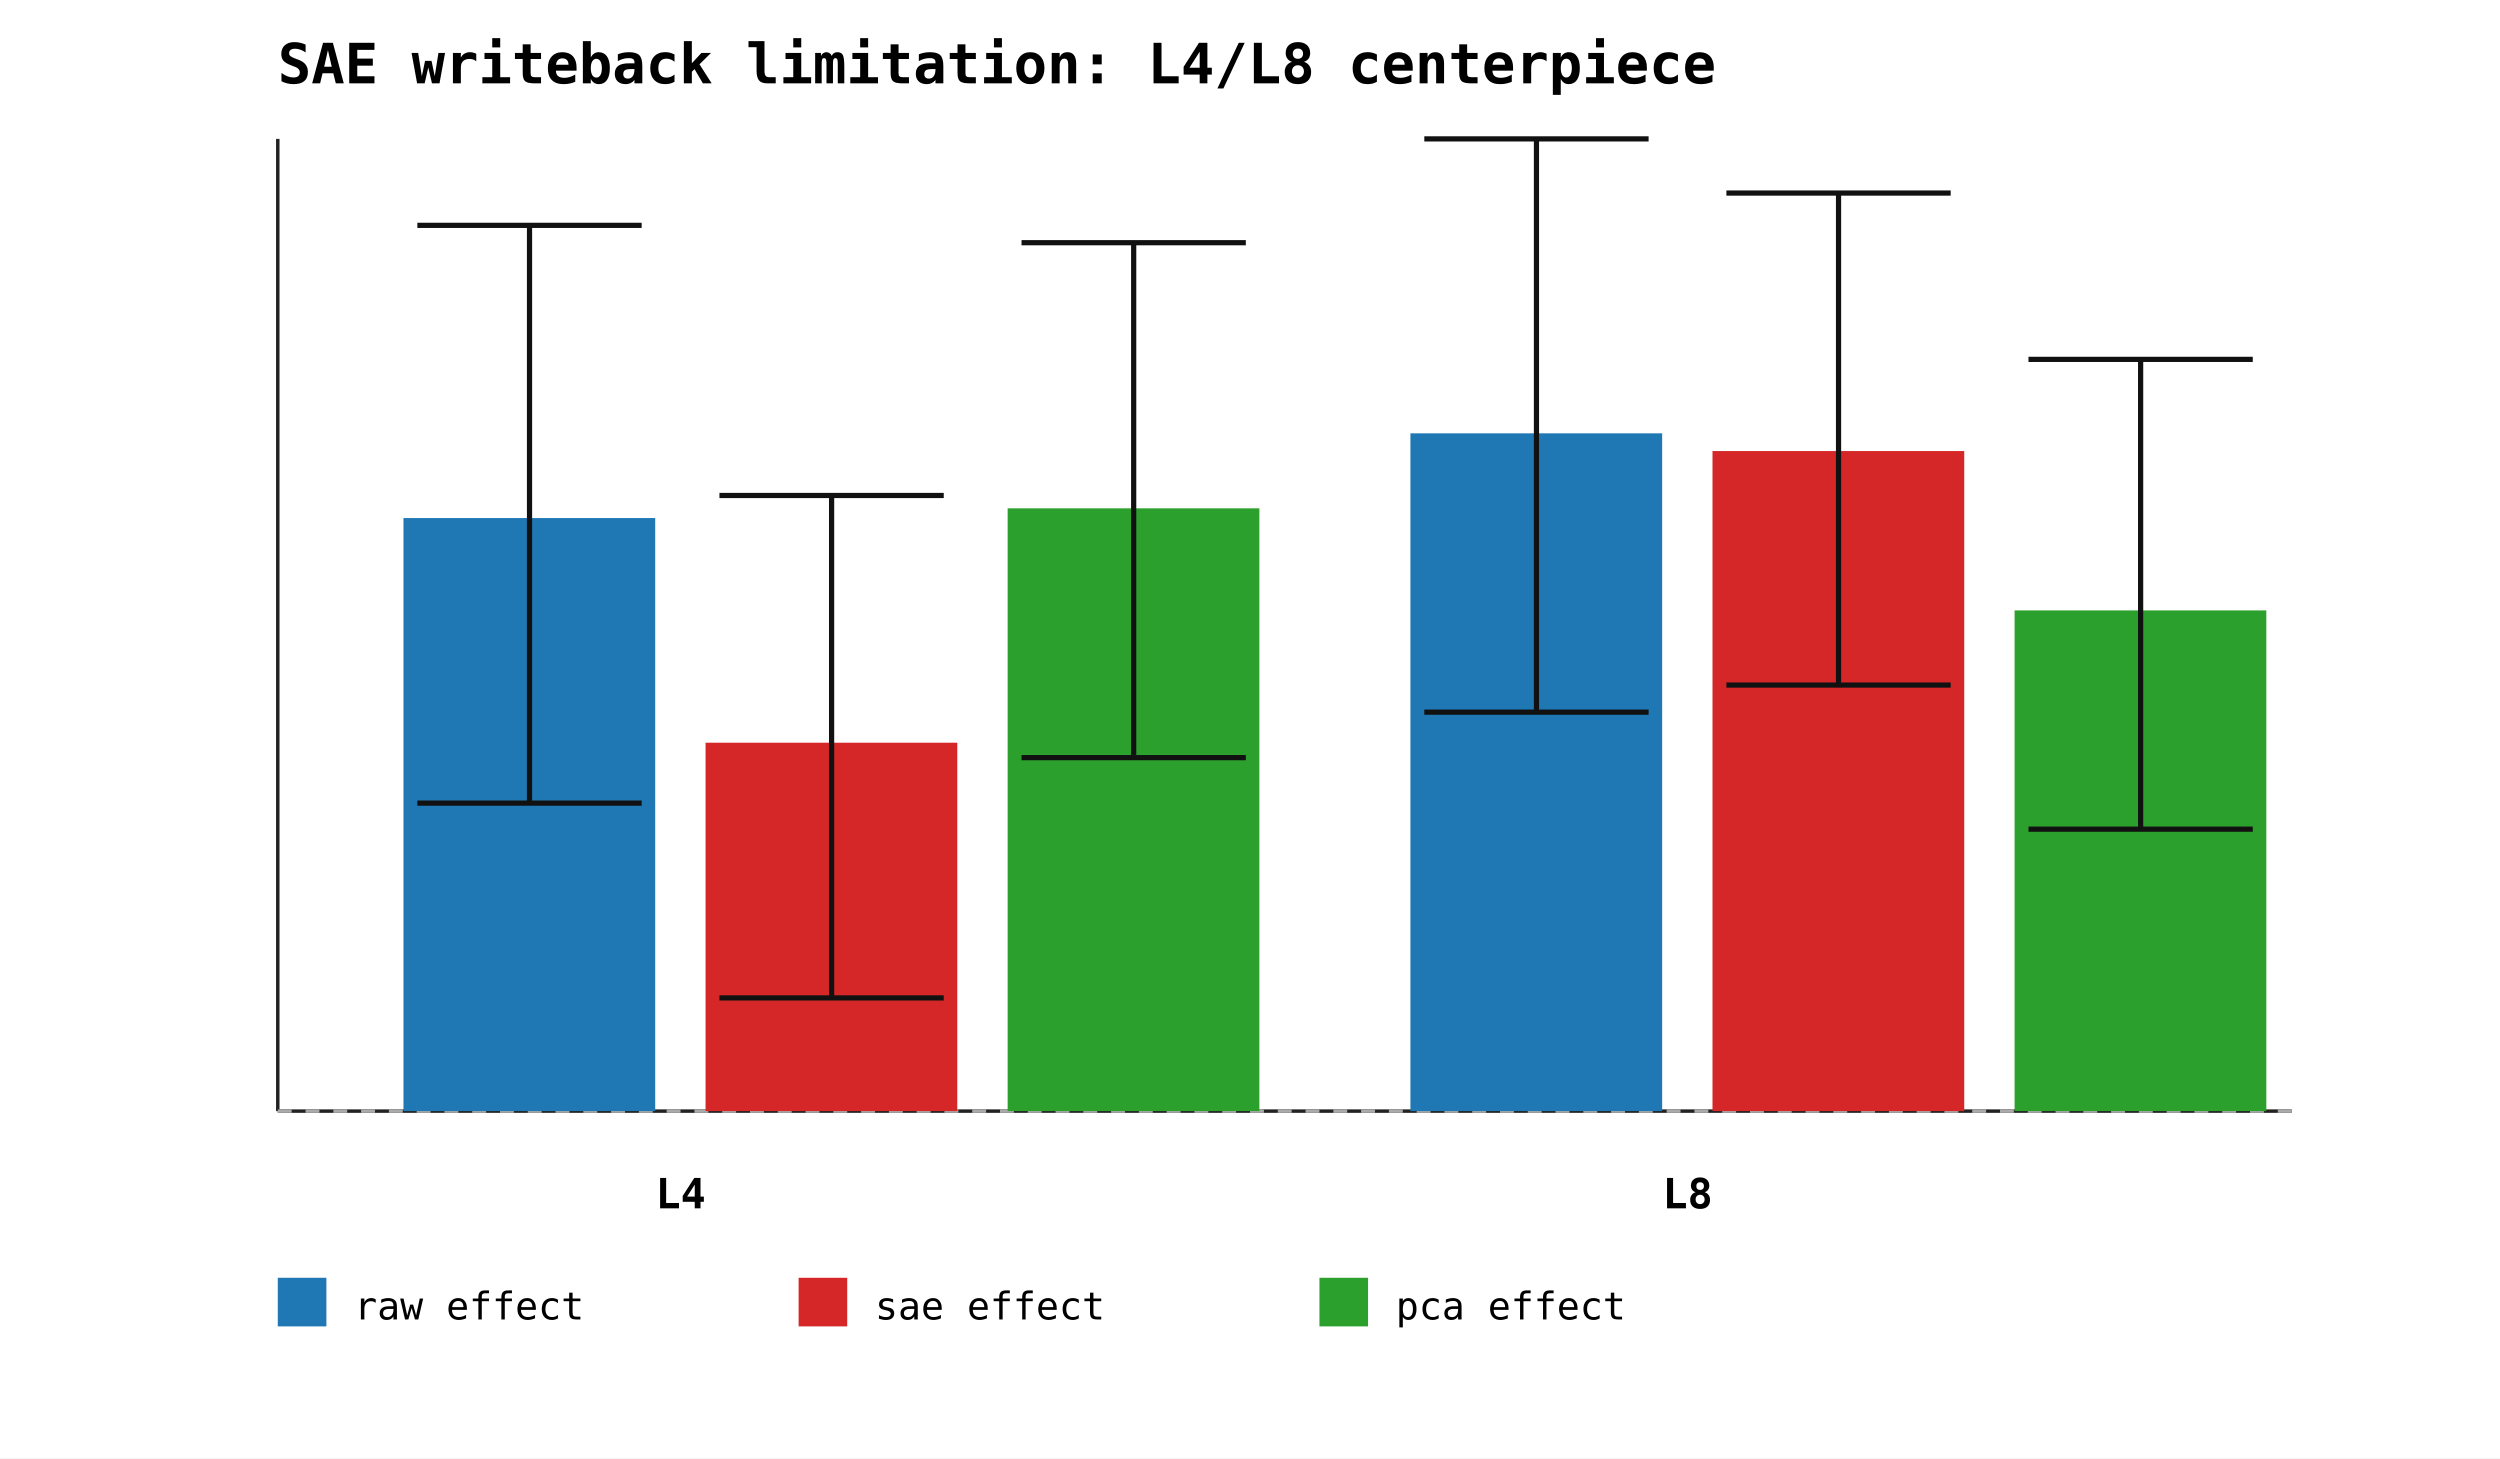
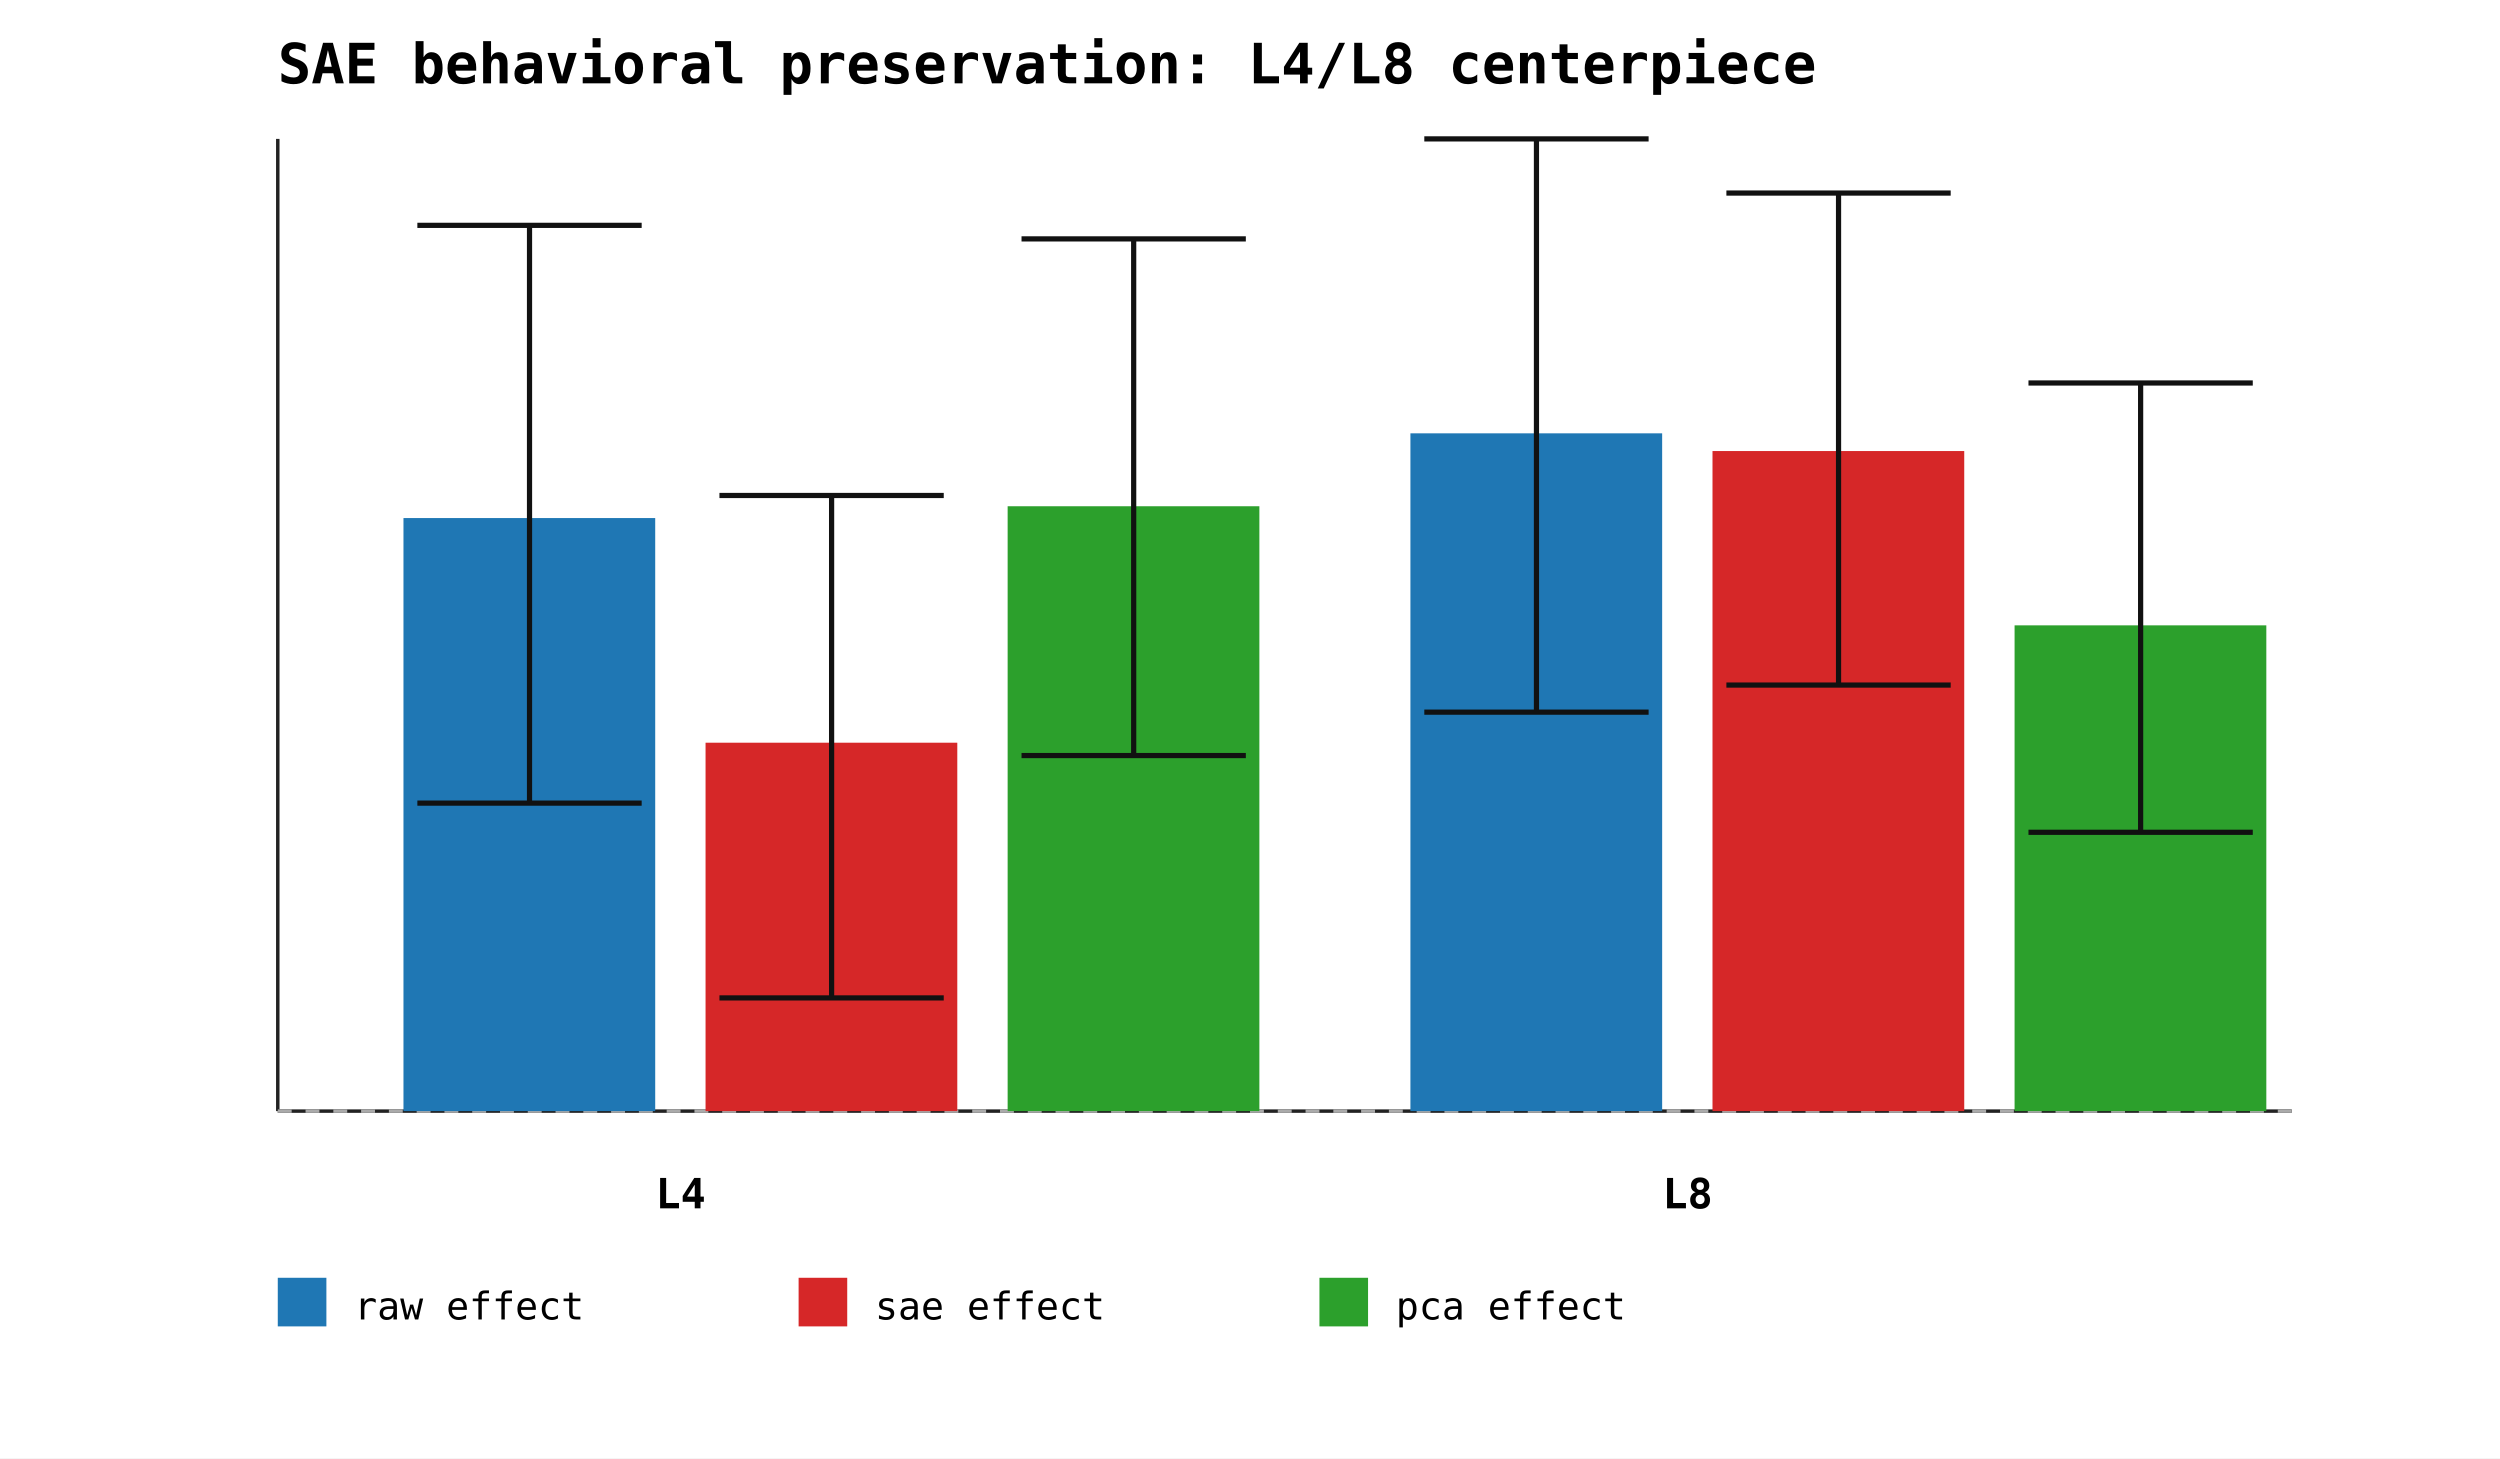
<svg xmlns="http://www.w3.org/2000/svg" width="720" height="420" viewBox="0 0 720 420">
  <rect width="100%" height="100%" fill="#ffffff" />
  <line x1="80" y1="40" x2="80" y2="320" stroke="#222222" stroke-width="1" />
  <line x1="80" y1="320" x2="660" y2="320" stroke="#222222" stroke-width="1" />
  <line x1="80" y1="320.0" x2="660" y2="320.0" stroke="#aaaaaa" stroke-width="1" stroke-dasharray="4 4" />
-   <text x="80.0" y="24.0" font-size="16" font-family="monospace" font-weight="bold">SAE writeback limitation: L4/L8 centerpiece</text>
+   <text x="80.0" y="24.0" font-size="16" font-family="monospace" font-weight="bold">SAE behavioral preservation: L4/L8 centerpiece</text>
  <text x="188.8" y="348.0" font-size="12" font-family="monospace" font-weight="bold">L4</text>
  <rect x="116.2" y="149.2" width="72.5" height="170.8" fill="#1f77b4" />
  <line x1="152.5" y1="231.3" x2="152.5" y2="64.9" stroke="#111111" stroke-width="1.5" />
  <line x1="120.2" y1="231.3" x2="184.8" y2="231.3" stroke="#111111" stroke-width="1.5" />
  <line x1="120.2" y1="64.9" x2="184.8" y2="64.9" stroke="#111111" stroke-width="1.5" />
  <rect x="203.2" y="213.9" width="72.5" height="106.1" fill="#d62728" />
  <line x1="239.5" y1="287.4" x2="239.5" y2="142.7" stroke="#111111" stroke-width="1.5" />
  <line x1="207.2" y1="287.4" x2="271.8" y2="287.4" stroke="#111111" stroke-width="1.5" />
  <line x1="207.2" y1="142.7" x2="271.8" y2="142.7" stroke="#111111" stroke-width="1.5" />
-   <rect x="290.2" y="146.4" width="72.5" height="173.6" fill="#2ca02c" />
-   <line x1="326.5" y1="218.2" x2="326.5" y2="69.9" stroke="#111111" stroke-width="1.5" />
-   <line x1="294.2" y1="218.2" x2="358.8" y2="218.2" stroke="#111111" stroke-width="1.5" />
-   <line x1="294.2" y1="69.9" x2="358.8" y2="69.9" stroke="#111111" stroke-width="1.5" />
+   <rect x="290.2" y="145.8" width="72.5" height="174.2" fill="#2ca02c" />
+   <line x1="326.5" y1="217.6" x2="326.5" y2="68.8" stroke="#111111" stroke-width="1.5" />
+   <line x1="294.2" y1="217.6" x2="358.8" y2="217.6" stroke="#111111" stroke-width="1.5" />
+   <line x1="294.2" y1="68.8" x2="358.8" y2="68.8" stroke="#111111" stroke-width="1.5" />
  <text x="478.8" y="348.0" font-size="12" font-family="monospace" font-weight="bold">L8</text>
  <rect x="406.2" y="124.8" width="72.5" height="195.2" fill="#1f77b4" />
  <line x1="442.5" y1="205.1" x2="442.5" y2="40.0" stroke="#111111" stroke-width="1.5" />
  <line x1="410.2" y1="205.1" x2="474.8" y2="205.1" stroke="#111111" stroke-width="1.5" />
  <line x1="410.2" y1="40.0" x2="474.8" y2="40.0" stroke="#111111" stroke-width="1.5" />
  <rect x="493.2" y="129.9" width="72.5" height="190.1" fill="#d62728" />
  <line x1="529.5" y1="197.3" x2="529.5" y2="55.6" stroke="#111111" stroke-width="1.5" />
  <line x1="497.2" y1="197.3" x2="561.8" y2="197.3" stroke="#111111" stroke-width="1.5" />
  <line x1="497.2" y1="55.6" x2="561.8" y2="55.6" stroke="#111111" stroke-width="1.5" />
-   <rect x="580.2" y="175.8" width="72.5" height="144.2" fill="#2ca02c" />
-   <line x1="616.5" y1="238.8" x2="616.5" y2="103.5" stroke="#111111" stroke-width="1.5" />
-   <line x1="584.2" y1="238.8" x2="648.8" y2="238.8" stroke="#111111" stroke-width="1.5" />
-   <line x1="584.2" y1="103.5" x2="648.8" y2="103.5" stroke="#111111" stroke-width="1.5" />
+   <rect x="580.2" y="180.1" width="72.5" height="139.9" fill="#2ca02c" />
+   <line x1="616.5" y1="239.7" x2="616.5" y2="110.3" stroke="#111111" stroke-width="1.5" />
+   <line x1="584.2" y1="239.7" x2="648.8" y2="239.7" stroke="#111111" stroke-width="1.5" />
+   <line x1="584.2" y1="110.3" x2="648.8" y2="110.3" stroke="#111111" stroke-width="1.5" />
  <rect x="80.0" y="368.0" width="14" height="14" fill="#1f77b4" />
  <text x="102.0" y="380.0" font-size="11" font-family="monospace" font-weight="normal">raw effect</text>
  <rect x="230.0" y="368.0" width="14" height="14" fill="#d62728" />
  <text x="252.0" y="380.0" font-size="11" font-family="monospace" font-weight="normal">sae effect</text>
  <rect x="380.0" y="368.0" width="14" height="14" fill="#2ca02c" />
  <text x="402.0" y="380.0" font-size="11" font-family="monospace" font-weight="normal">pca effect</text>
</svg>
